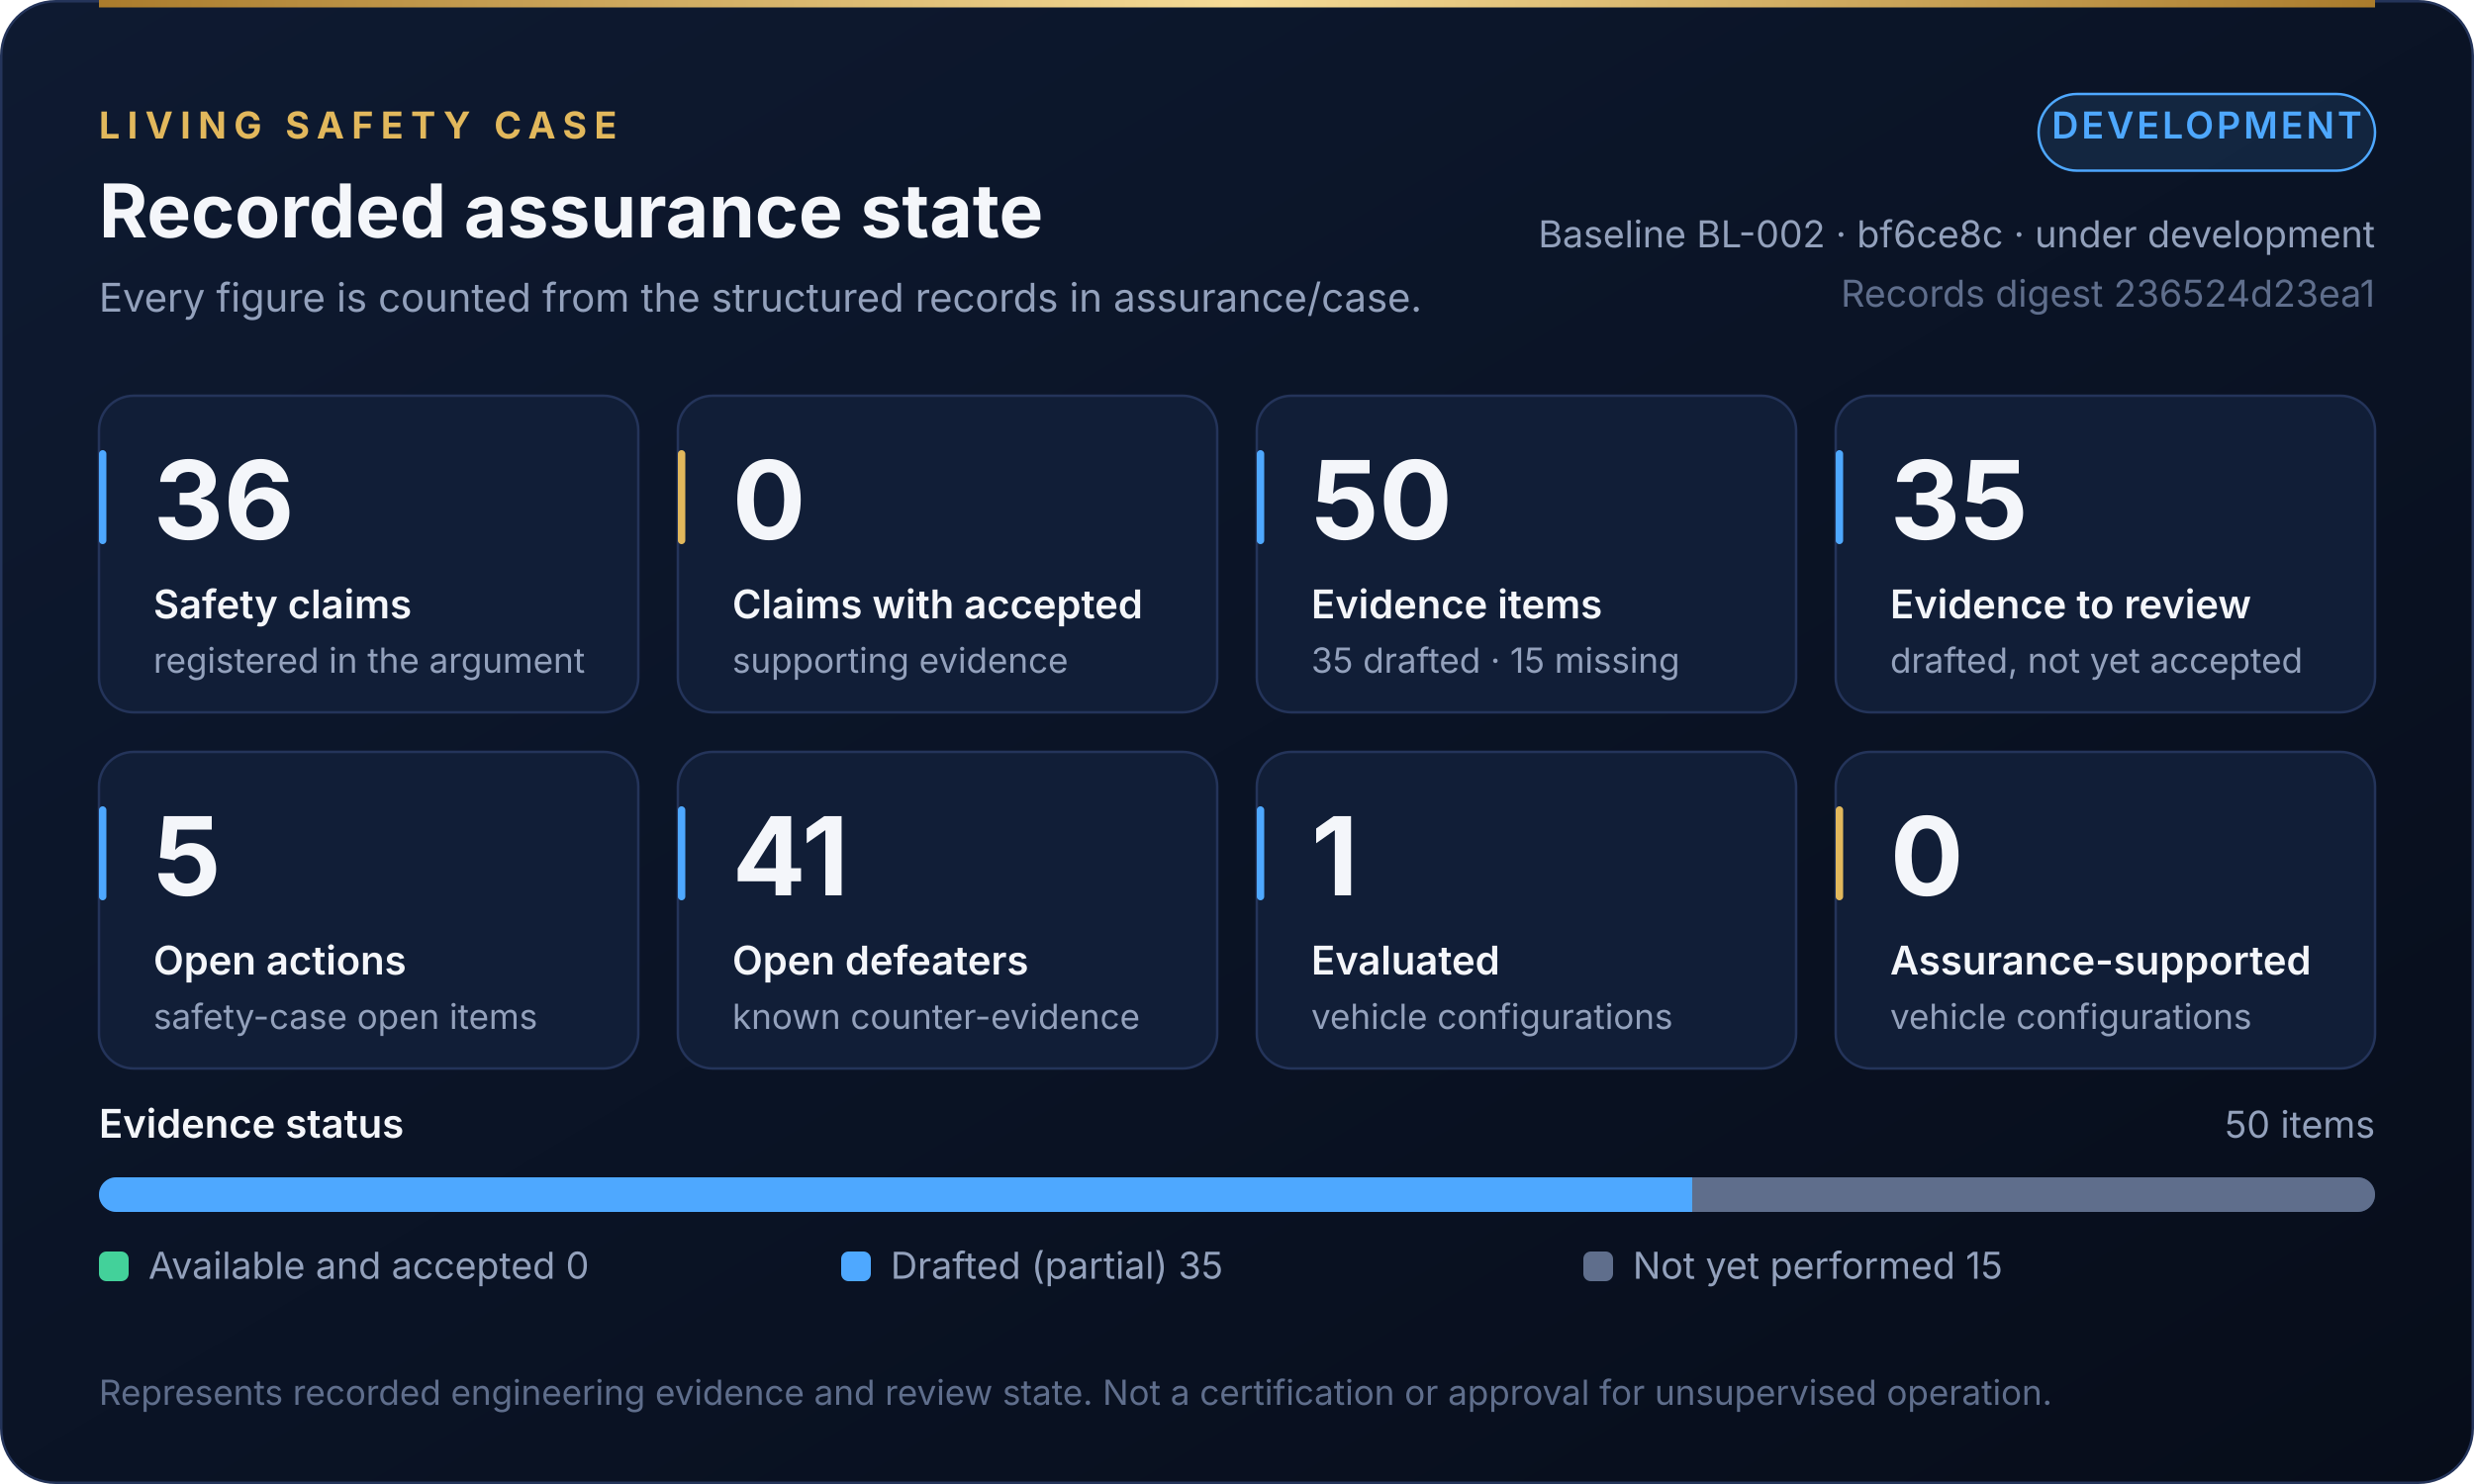
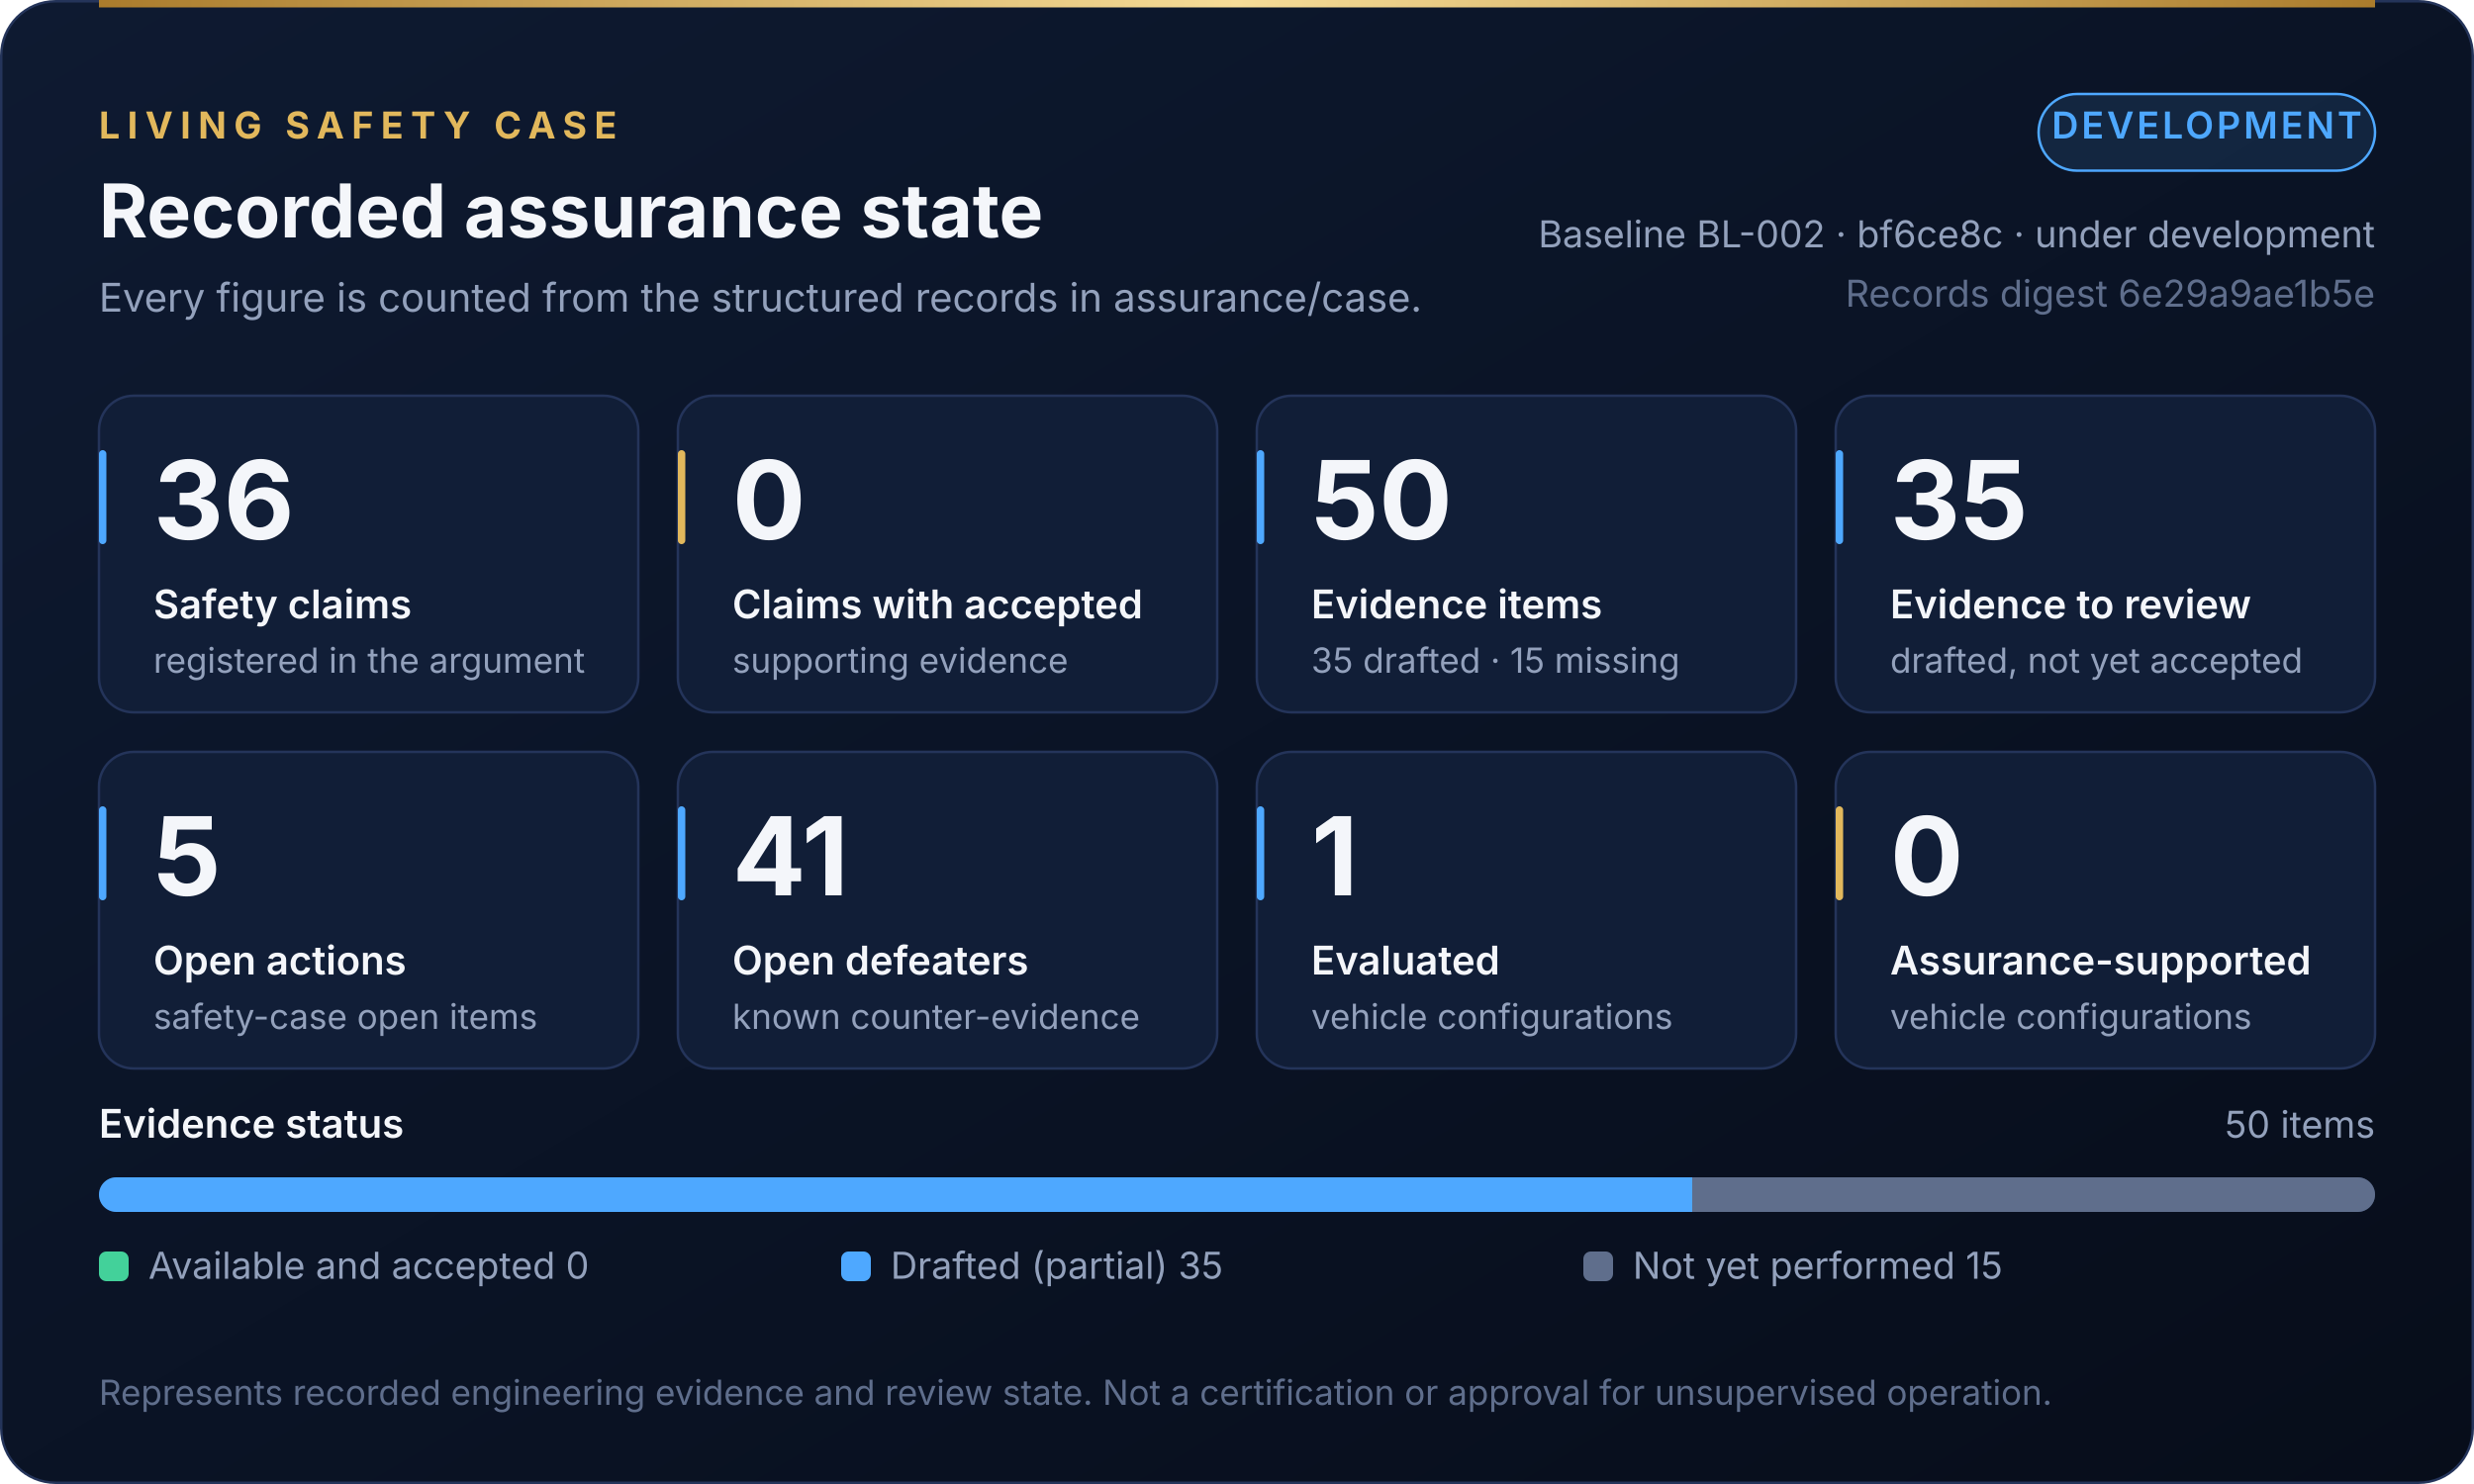
<svg xmlns="http://www.w3.org/2000/svg" width="1000" height="600" viewBox="0 0 1000 600" role="img" aria-labelledby="dash-t dash-d">
  <defs>
    <linearGradient id="dash-bg" x1="0" y1="0" x2="1" y2="1">
      <stop offset="0" stop-color="#0E1A31" />
      <stop offset="1" stop-color="#070D1A" />
    </linearGradient>
    <linearGradient id="dash-gold" x1="0" y1="0" x2="1" y2="0">
      <stop offset="0" stop-color="#A97A2A" />
      <stop offset="0.5" stop-color="#F6DC97" />
      <stop offset="1" stop-color="#A97A2A" />
    </linearGradient>
  </defs>
  <rect x="0.5" y="0.5" width="999" height="599" rx="22" fill="url(#dash-bg)" stroke="#24345A" />
  <rect x="40" y="0" width="920" height="3" fill="url(#dash-gold)" />
  <g font-family="Inter, 'Segoe UI', 'Helvetica Neue', Helvetica, Arial, sans-serif">
    <text x="40" y="56" font-size="15" font-weight="700" fill="#E2B85C" text-anchor="start" letter-spacing="3">LIVING SAFETY CASE</text>
    <text x="40" y="96" font-size="30" font-weight="700" fill="#F4F6FA" text-anchor="start">Recorded assurance state</text>
    <text x="40" y="126" font-size="16" font-weight="400" fill="#93A1BC" text-anchor="start">Every figure is counted from the structured records in assurance/case.</text>
    <rect x="824" y="38" width="136" height="31" rx="15.5" fill="#4EA8FF" fill-opacity="0.12" stroke="#4EA8FF" />
    <text x="892.0" y="56" font-size="15" font-weight="600" fill="#4EA8FF" text-anchor="middle" letter-spacing="1.2">DEVELOPMENT</text>
    <text x="960" y="100" font-size="15" font-weight="400" fill="#93A1BC" text-anchor="end">Baseline BL-002 · bf6ce8c · under development</text>
-     <text x="960" y="124" font-size="15" font-weight="400" fill="#5F6E8C" text-anchor="end">Records digest 236524d23ea1</text>
+     <text x="960" y="124" font-size="15" font-weight="400" fill="#5F6E8C" text-anchor="end">Records digest 6e29a9ae1b5e</text>
    <rect x="40" y="160" width="218" height="128" rx="14" fill="#111E37" stroke="#24345A" />
    <rect x="40" y="182" width="3" height="38" rx="1.5" fill="#4EA8FF" />
    <text x="62" y="218" font-size="44" font-weight="700" fill="#F4F6FA" text-anchor="start">36</text>
    <text x="62" y="250" font-size="16" font-weight="600" fill="#F4F6FA" text-anchor="start">Safety claims</text>
    <text x="62" y="272" font-size="14" font-weight="400" fill="#93A1BC" text-anchor="start">registered in the argument</text>
    <rect x="274" y="160" width="218" height="128" rx="14" fill="#111E37" stroke="#24345A" />
    <rect x="274" y="182" width="3" height="38" rx="1.5" fill="#E2B85C" />
    <text x="296" y="218" font-size="44" font-weight="700" fill="#F4F6FA" text-anchor="start">0</text>
    <text x="296" y="250" font-size="16" font-weight="600" fill="#F4F6FA" text-anchor="start">Claims with accepted</text>
    <text x="296" y="272" font-size="14" font-weight="400" fill="#93A1BC" text-anchor="start">supporting evidence</text>
    <rect x="508" y="160" width="218" height="128" rx="14" fill="#111E37" stroke="#24345A" />
    <rect x="508" y="182" width="3" height="38" rx="1.5" fill="#4EA8FF" />
    <text x="530" y="218" font-size="44" font-weight="700" fill="#F4F6FA" text-anchor="start">50</text>
    <text x="530" y="250" font-size="16" font-weight="600" fill="#F4F6FA" text-anchor="start">Evidence items</text>
    <text x="530" y="272" font-size="14" font-weight="400" fill="#93A1BC" text-anchor="start">35 drafted · 15 missing</text>
    <rect x="742" y="160" width="218" height="128" rx="14" fill="#111E37" stroke="#24345A" />
    <rect x="742" y="182" width="3" height="38" rx="1.5" fill="#4EA8FF" />
    <text x="764" y="218" font-size="44" font-weight="700" fill="#F4F6FA" text-anchor="start">35</text>
    <text x="764" y="250" font-size="16" font-weight="600" fill="#F4F6FA" text-anchor="start">Evidence to review</text>
    <text x="764" y="272" font-size="14" font-weight="400" fill="#93A1BC" text-anchor="start">drafted, not yet accepted</text>
    <rect x="40" y="304" width="218" height="128" rx="14" fill="#111E37" stroke="#24345A" />
    <rect x="40" y="326" width="3" height="38" rx="1.5" fill="#4EA8FF" />
    <text x="62" y="362" font-size="44" font-weight="700" fill="#F4F6FA" text-anchor="start">5</text>
    <text x="62" y="394" font-size="16" font-weight="600" fill="#F4F6FA" text-anchor="start">Open actions</text>
    <text x="62" y="416" font-size="14" font-weight="400" fill="#93A1BC" text-anchor="start">safety-case open items</text>
    <rect x="274" y="304" width="218" height="128" rx="14" fill="#111E37" stroke="#24345A" />
    <rect x="274" y="326" width="3" height="38" rx="1.5" fill="#4EA8FF" />
    <text x="296" y="362" font-size="44" font-weight="700" fill="#F4F6FA" text-anchor="start">41</text>
    <text x="296" y="394" font-size="16" font-weight="600" fill="#F4F6FA" text-anchor="start">Open defeaters</text>
    <text x="296" y="416" font-size="14" font-weight="400" fill="#93A1BC" text-anchor="start">known counter-evidence</text>
    <rect x="508" y="304" width="218" height="128" rx="14" fill="#111E37" stroke="#24345A" />
    <rect x="508" y="326" width="3" height="38" rx="1.5" fill="#4EA8FF" />
    <text x="530" y="362" font-size="44" font-weight="700" fill="#F4F6FA" text-anchor="start">1</text>
    <text x="530" y="394" font-size="16" font-weight="600" fill="#F4F6FA" text-anchor="start">Evaluated</text>
    <text x="530" y="416" font-size="14" font-weight="400" fill="#93A1BC" text-anchor="start">vehicle configurations</text>
    <rect x="742" y="304" width="218" height="128" rx="14" fill="#111E37" stroke="#24345A" />
    <rect x="742" y="326" width="3" height="38" rx="1.5" fill="#E2B85C" />
    <text x="764" y="362" font-size="44" font-weight="700" fill="#F4F6FA" text-anchor="start">0</text>
    <text x="764" y="394" font-size="16" font-weight="600" fill="#F4F6FA" text-anchor="start">Assurance-supported</text>
    <text x="764" y="416" font-size="14" font-weight="400" fill="#93A1BC" text-anchor="start">vehicle configurations</text>
    <text x="40" y="460" font-size="16" font-weight="600" fill="#F4F6FA" text-anchor="start">Evidence status</text>
    <text x="960" y="460" font-size="15" font-weight="400" fill="#93A1BC" text-anchor="end">50 items</text>
    <defs>
      <clipPath id="bar40476">
        <rect x="40" y="476" width="920" height="14" rx="7.0" />
      </clipPath>
    </defs>
    <g clip-path="url(#bar40476)">
      <rect x="40" y="476" width="920" height="14" rx="7.0" fill="#070D1A" stroke="#24345A" />
      <rect x="40.0" y="476" width="644.0" height="14" fill="#4EA8FF" />
      <rect x="684.0" y="476" width="276.0" height="14" fill="#5F6E8C" />
    </g>
    <rect x="40" y="506" width="12" height="12" rx="3" fill="#43D19A" />
    <text x="60" y="517" font-size="15" font-weight="400" fill="#93A1BC" text-anchor="start">Available and accepted  0</text>
    <rect x="340" y="506" width="12" height="12" rx="3" fill="#4EA8FF" />
    <text x="360" y="517" font-size="15" font-weight="400" fill="#93A1BC" text-anchor="start">Drafted (partial)  35</text>
    <rect x="640" y="506" width="12" height="12" rx="3" fill="#5F6E8C" />
    <text x="660" y="517" font-size="15" font-weight="400" fill="#93A1BC" text-anchor="start">Not yet performed  15</text>
    <text x="40" y="568" font-size="14" font-weight="400" fill="#5F6E8C" text-anchor="start">Represents recorded engineering evidence and review state. Not a certification or approval for unsupervised operation.</text>
  </g>
</svg>
